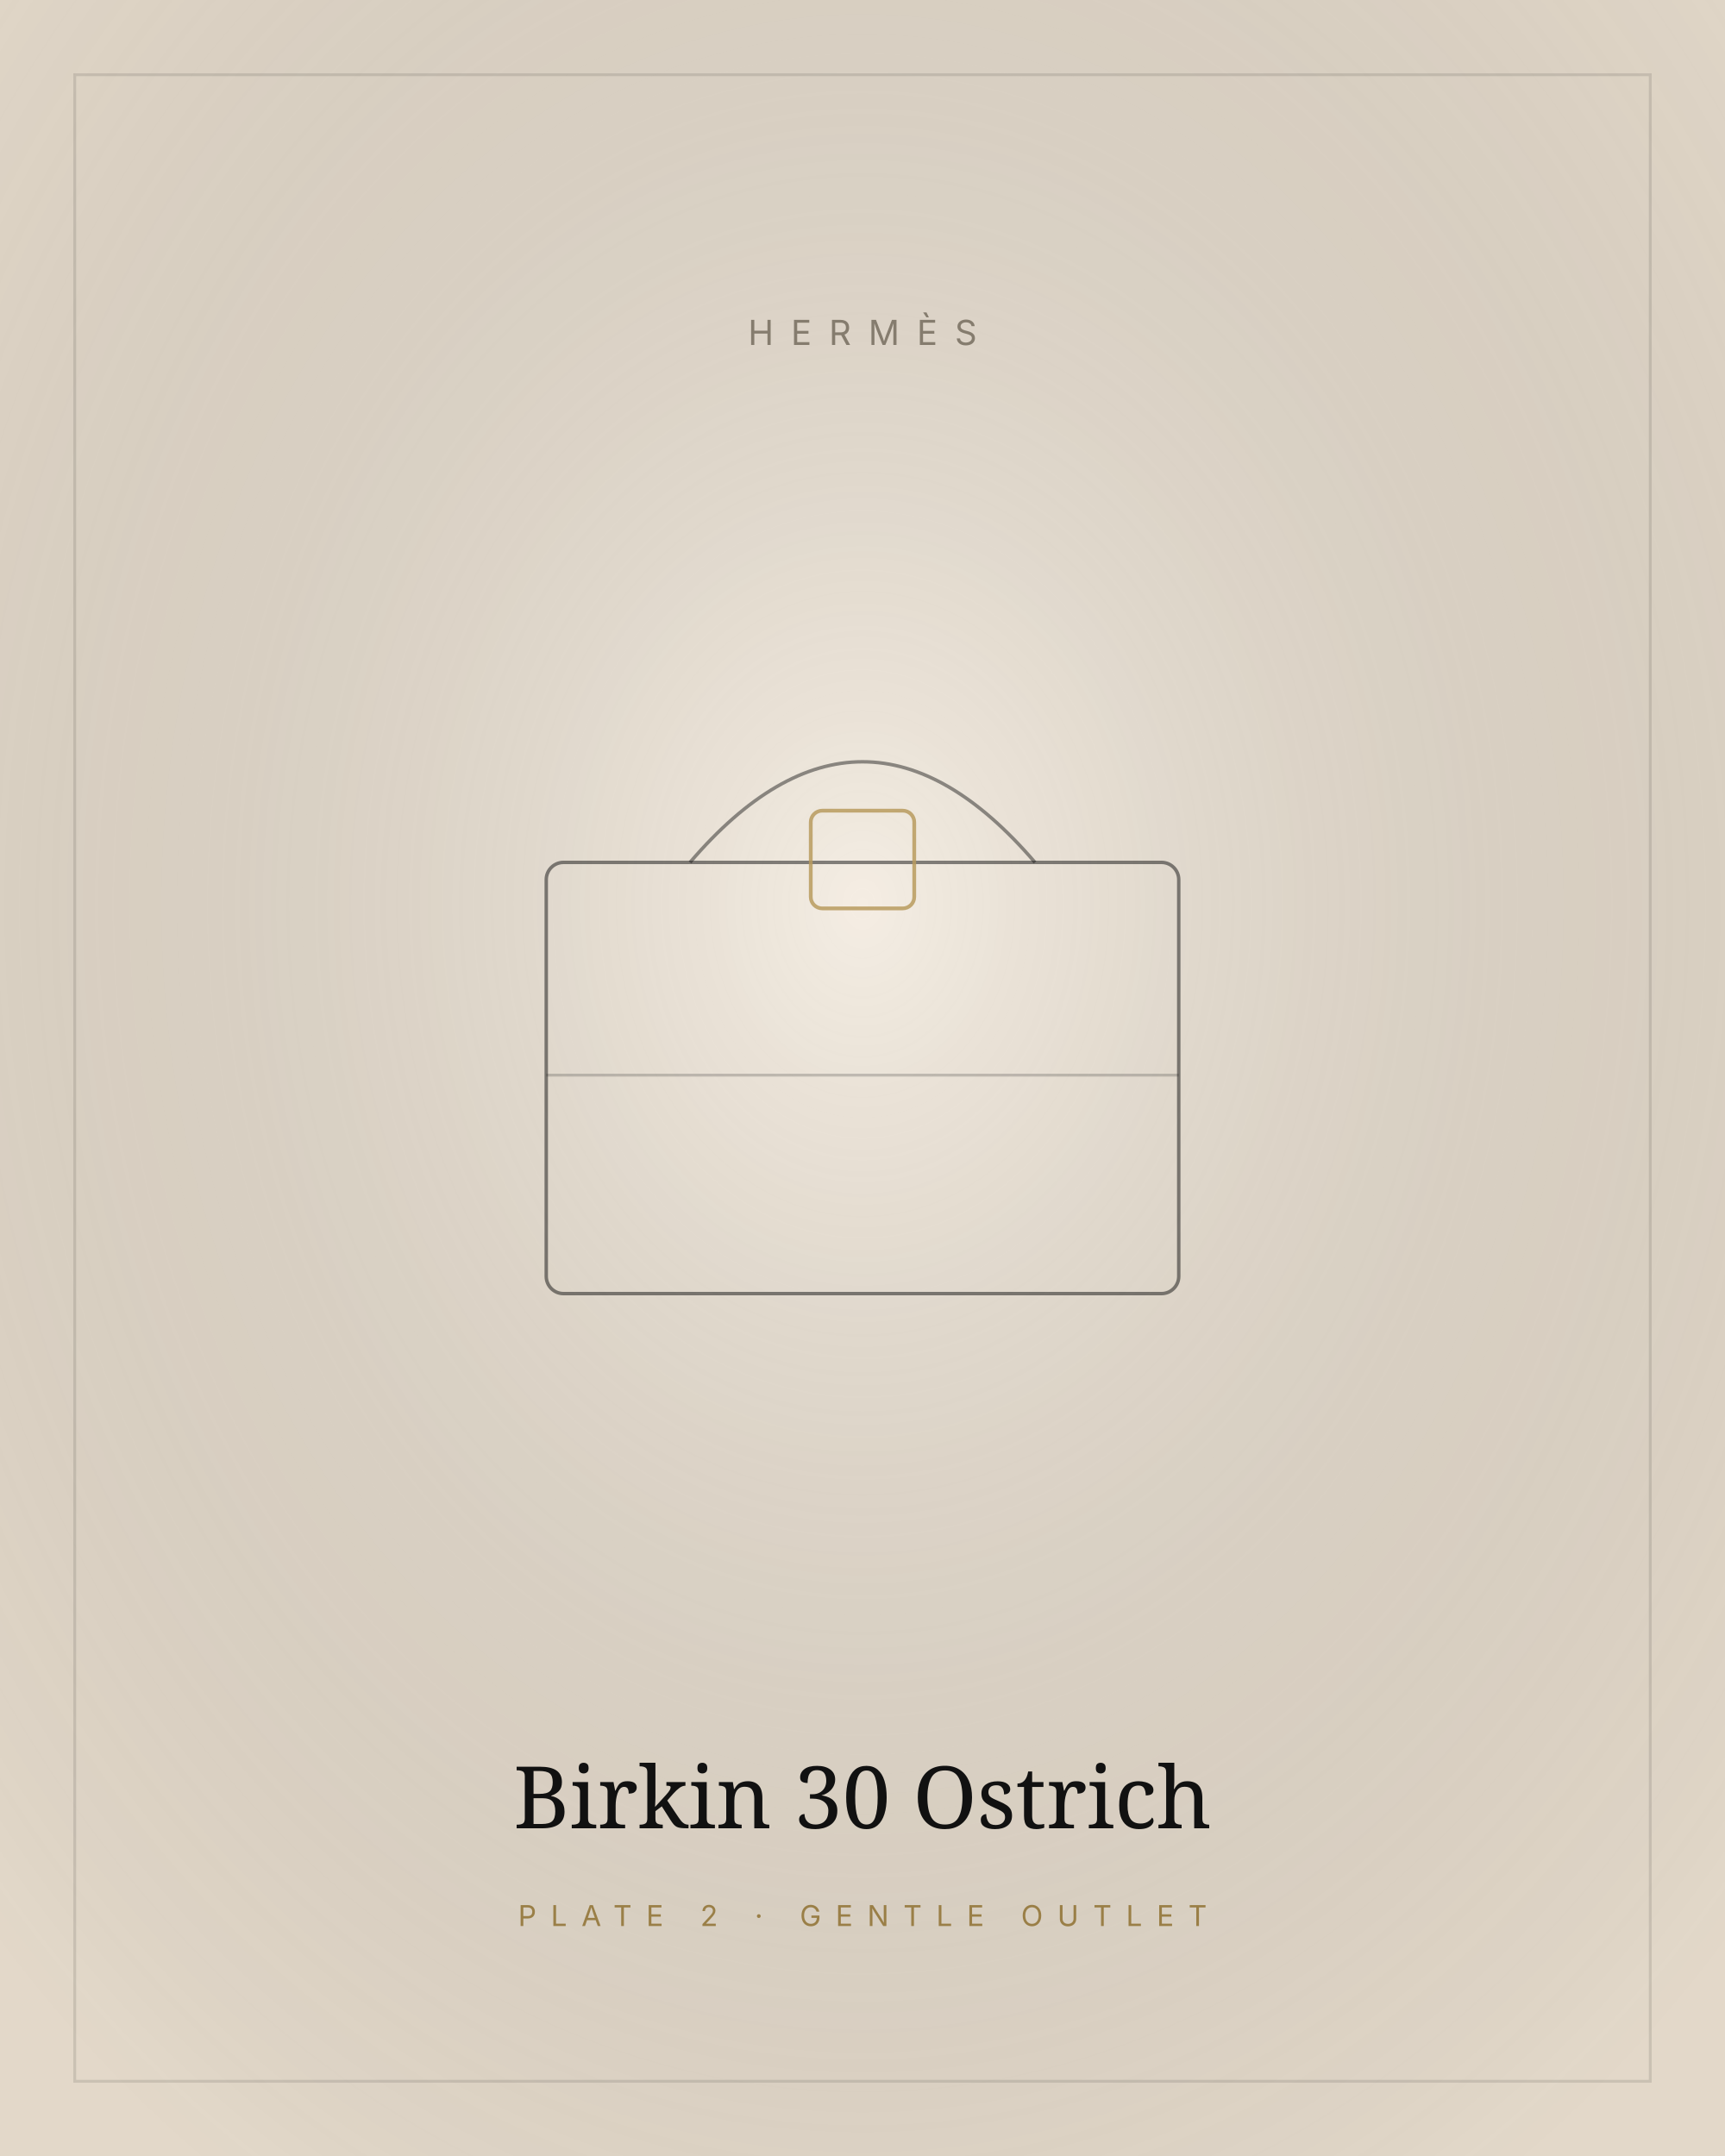
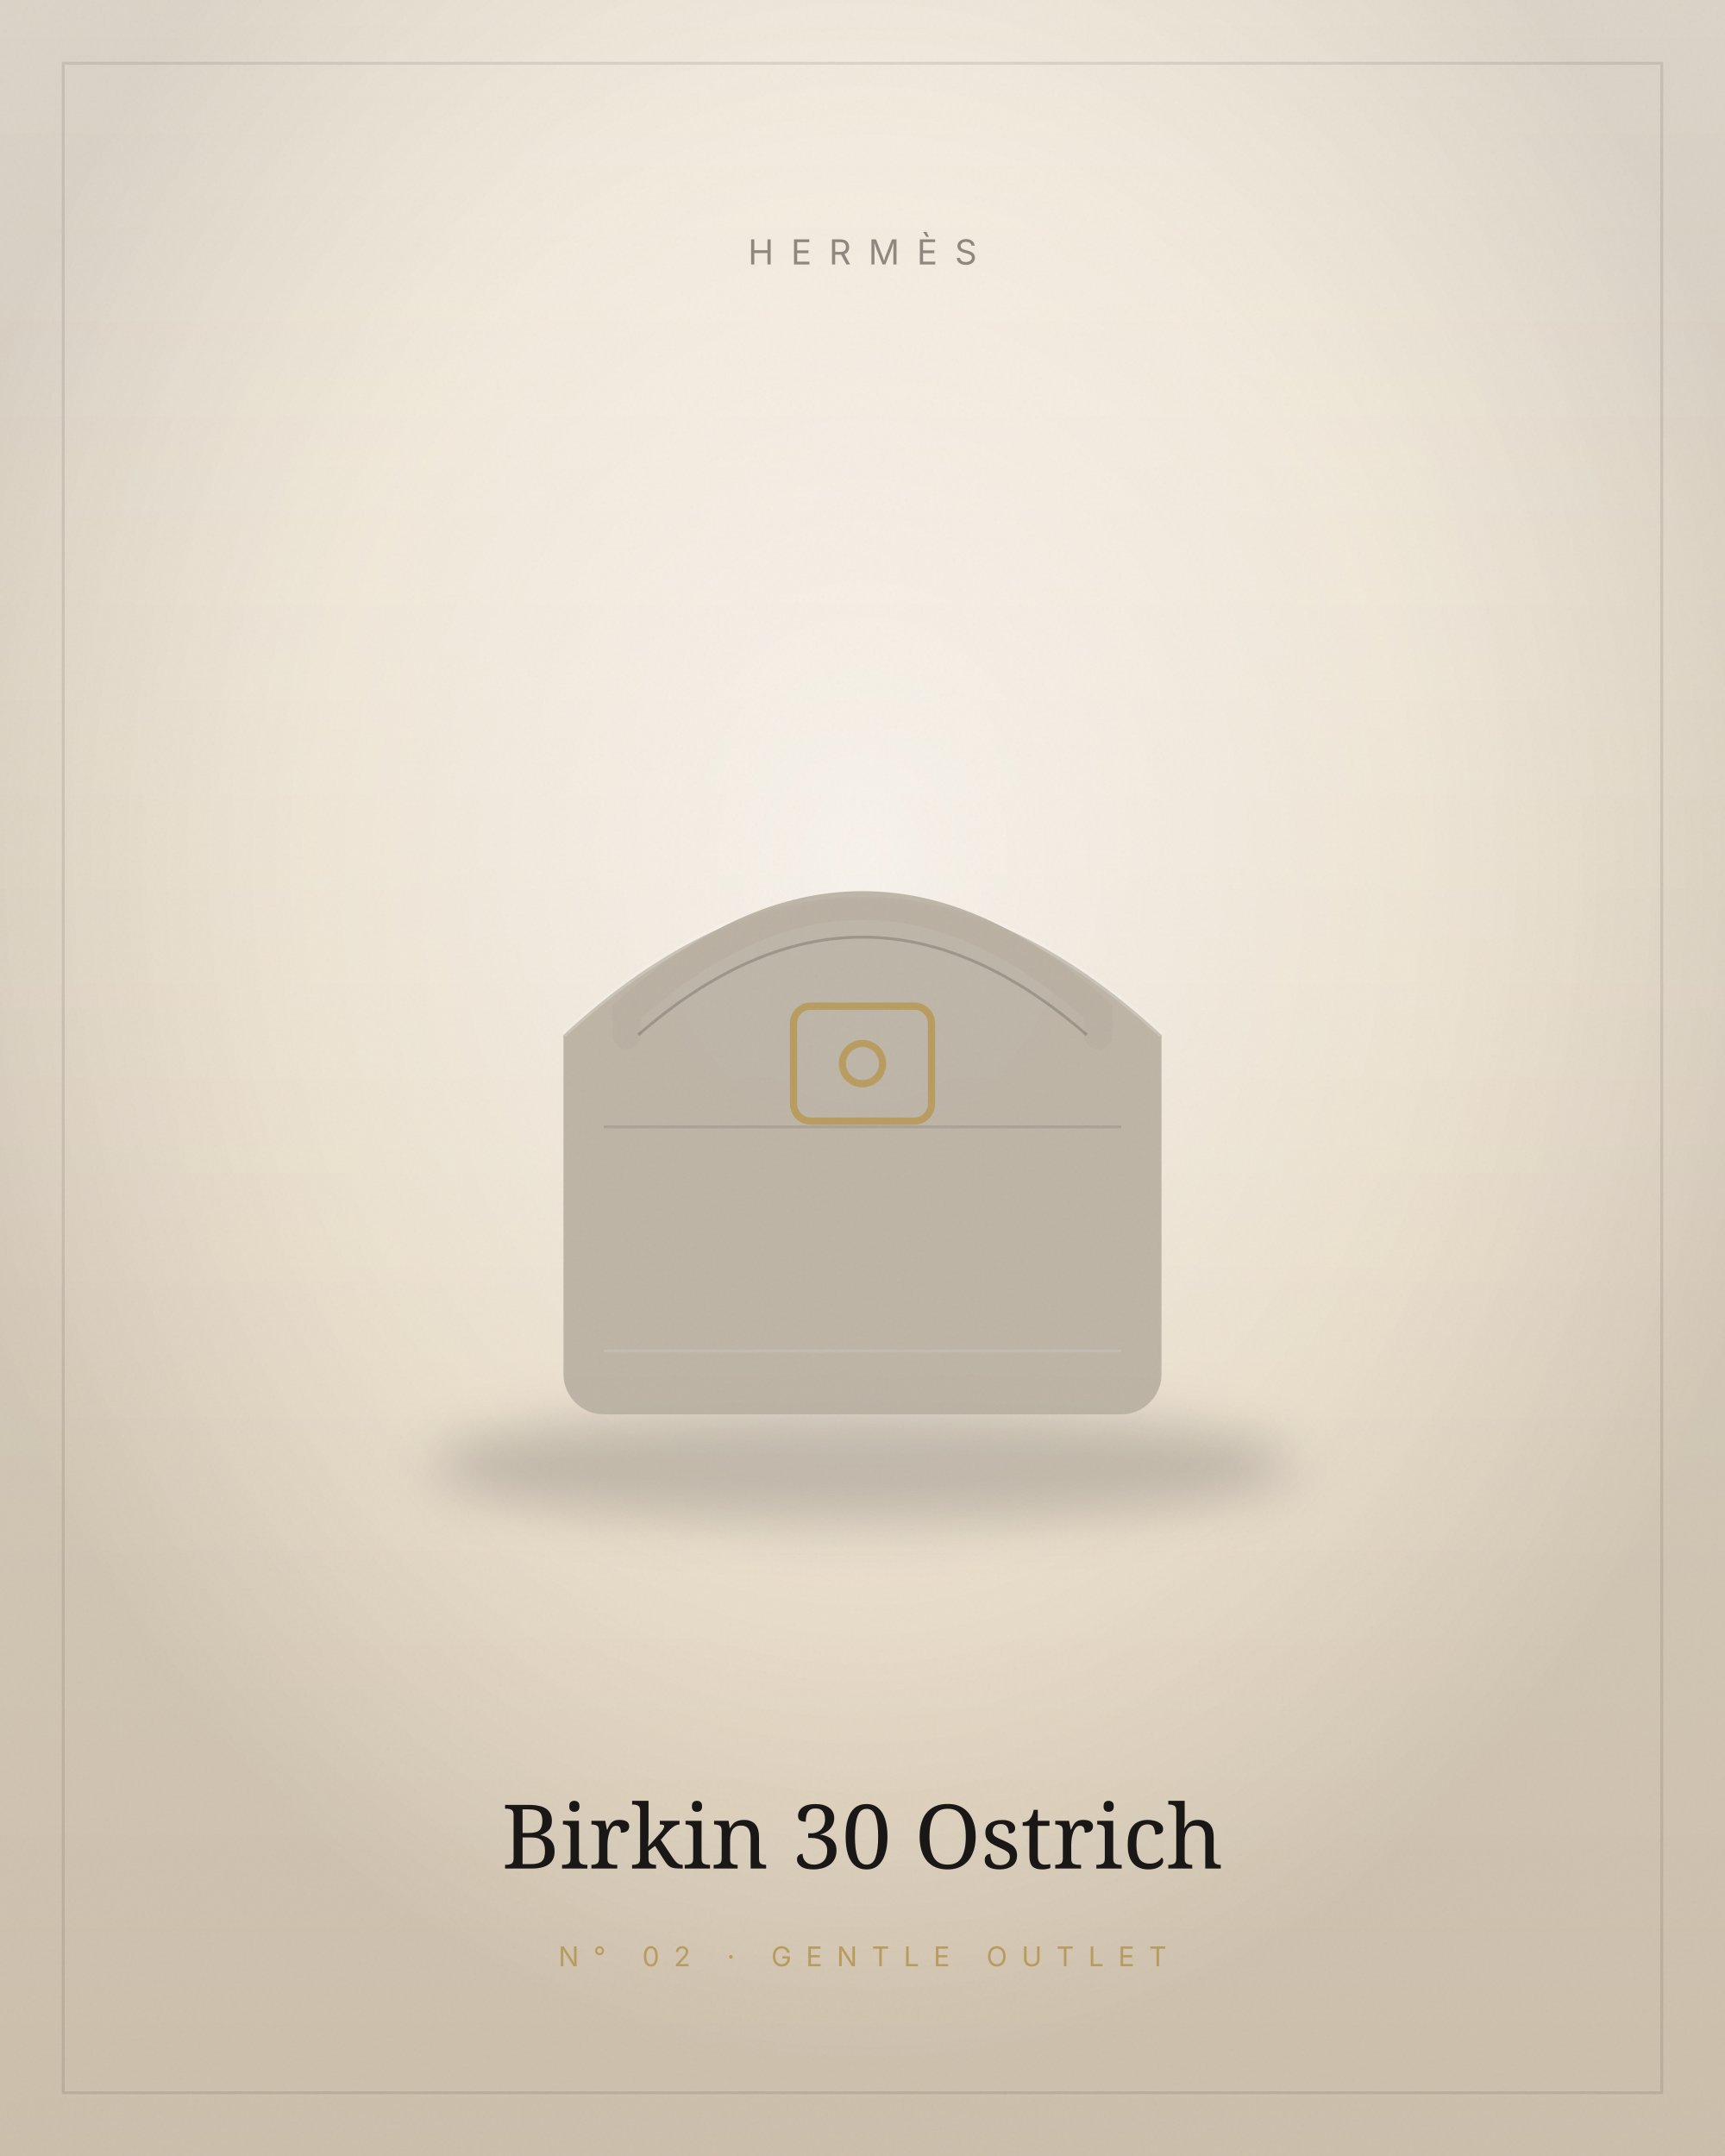
<svg xmlns="http://www.w3.org/2000/svg" width="600" height="750" viewBox="0 0 600 750">
  <defs>
-     <radialGradient id="v" cx="50%" cy="42%" r="70%">
-       <stop offset="0" stop-color="#ffffff" stop-opacity="0.35" />
-       <stop offset="1" stop-color="#000000" stop-opacity="0.05" />
+     <linearGradient id="bg" x1="0" y1="0" x2="0" y2="1">
+       <stop offset="0" stop-color="#f3ebdd" />
+       <stop offset="1" stop-color="#e3d4be" />
+     </linearGradient>
+     <radialGradient id="spot" cx="50%" cy="40%" r="55%">
+       <stop offset="0" stop-color="#ffffff" stop-opacity="0.55" />
+       <stop offset="0.6" stop-color="#ffffff" stop-opacity="0.08" />
+       <stop offset="1" stop-color="#000000" stop-opacity="0.10" />
    </radialGradient>
+     <filter id="soft" x="-50%" y="-50%" width="200%" height="200%">
+       <feGaussianBlur stdDeviation="9" />
+     </filter>
+     <filter id="grain">
+       <feTurbulence type="fractalNoise" baseFrequency="0.9" numOctaves="2" stitchTiles="stitch" />
+       <feColorMatrix type="saturate" values="0" />
+     </filter>
  </defs>
-   <rect width="600" height="750" fill="#efe4d4" />
-   <rect width="600" height="750" fill="url(#v)" />
-   <rect x="26" y="26" width="548" height="698" fill="none" stroke="rgba(17,17,17,0.12)" />
-   <rect x="190" y="300" width="220" height="150" rx="6" fill="none" stroke="rgba(17,17,17,0.5)" stroke-width="1.2" />
-   <path d="M240 300 q60 -70 120 0" fill="none" stroke="rgba(17,17,17,0.45)" stroke-width="1.2" />
-   <rect x="282" y="282" width="36" height="34" rx="4" fill="none" stroke="rgba(184,155,94,0.85)" stroke-width="1.3" />
-   <line x1="190" y1="374" x2="410" y2="374" stroke="rgba(17,17,17,0.2)" />
-   <text x="300" y="120" text-anchor="middle" font-family="Inter, Helvetica, sans-serif" font-size="12" fill="#857c6e" letter-spacing="6">HERMÈS</text>
-   <text x="300" y="636" text-anchor="middle" font-family="Georgia, 'Cormorant Garamond', serif" font-size="30" fill="#111111">Birkin 30 Ostrich</text>
-   <text x="300" y="670" text-anchor="middle" font-family="Inter, Helvetica, sans-serif" font-size="10" fill="#9a7f47" letter-spacing="5">PLATE 2 · GENTLE OUTLET</text>
+   <rect width="600" height="750" fill="url(#bg)" />
+   <rect width="600" height="750" fill="url(#spot)" />
+   <g>
+     <ellipse cx="300" cy="510" rx="150" ry="20" fill="rgba(20,16,10,0.18)" filter="url(#soft)" />
+     <path d="M196 360 q104 -96 208 0 v118 a14 14 0 0 1 -14 14 H210 a14 14 0 0 1 -14 -14 Z" fill="#b9b0a2" opacity="0.92" />
+     <path d="M196 360 q104 -96 208 0" fill="none" stroke="rgba(255,255,255,0.18)" stroke-width="2" />
+     <path d="M218 360 v-8 q82 -74 164 0 v8" fill="none" stroke="#b9b0a2" stroke-width="10" stroke-linecap="round" opacity="0.92" />
+     <path d="M222 360 q78 -68 156 0" fill="none" stroke="rgba(0,0,0,0.18)" stroke-width="1" />
+     <rect x="276" y="350" width="48" height="40" rx="6" fill="none" stroke="#b89b5e" stroke-width="2.5" />
+     <circle cx="300" cy="370" r="7" fill="none" stroke="#b89b5e" stroke-width="2.5" />
+     <line x1="210" y1="392" x2="390" y2="392" stroke="rgba(0,0,0,0.10)" stroke-width="1" />
+     <line x1="210" y1="470" x2="390" y2="470" stroke="rgba(255,255,255,0.10)" stroke-width="1" />
+   </g>
+   <rect width="600" height="750" filter="url(#grain)" opacity="0.05" />
+   <rect x="22" y="22" width="556" height="706" fill="none" stroke="rgba(20,16,10,0.10)" />
+   <text x="300" y="92" text-anchor="middle" font-family="Inter, Helvetica, sans-serif" font-size="12" letter-spacing="6" fill="rgba(20,16,10,0.45)">HERMÈS</text>
+   <text x="300" y="650" text-anchor="middle" font-family="Georgia, 'Cormorant Garamond', serif" font-size="31" fill="#1a1816">Birkin 30 Ostrich</text>
+   <text x="300" y="684" text-anchor="middle" font-family="Inter, Helvetica, sans-serif" font-size="9.5" letter-spacing="5" fill="#b89b5e">N° 02 · GENTLE OUTLET</text>
</svg>
